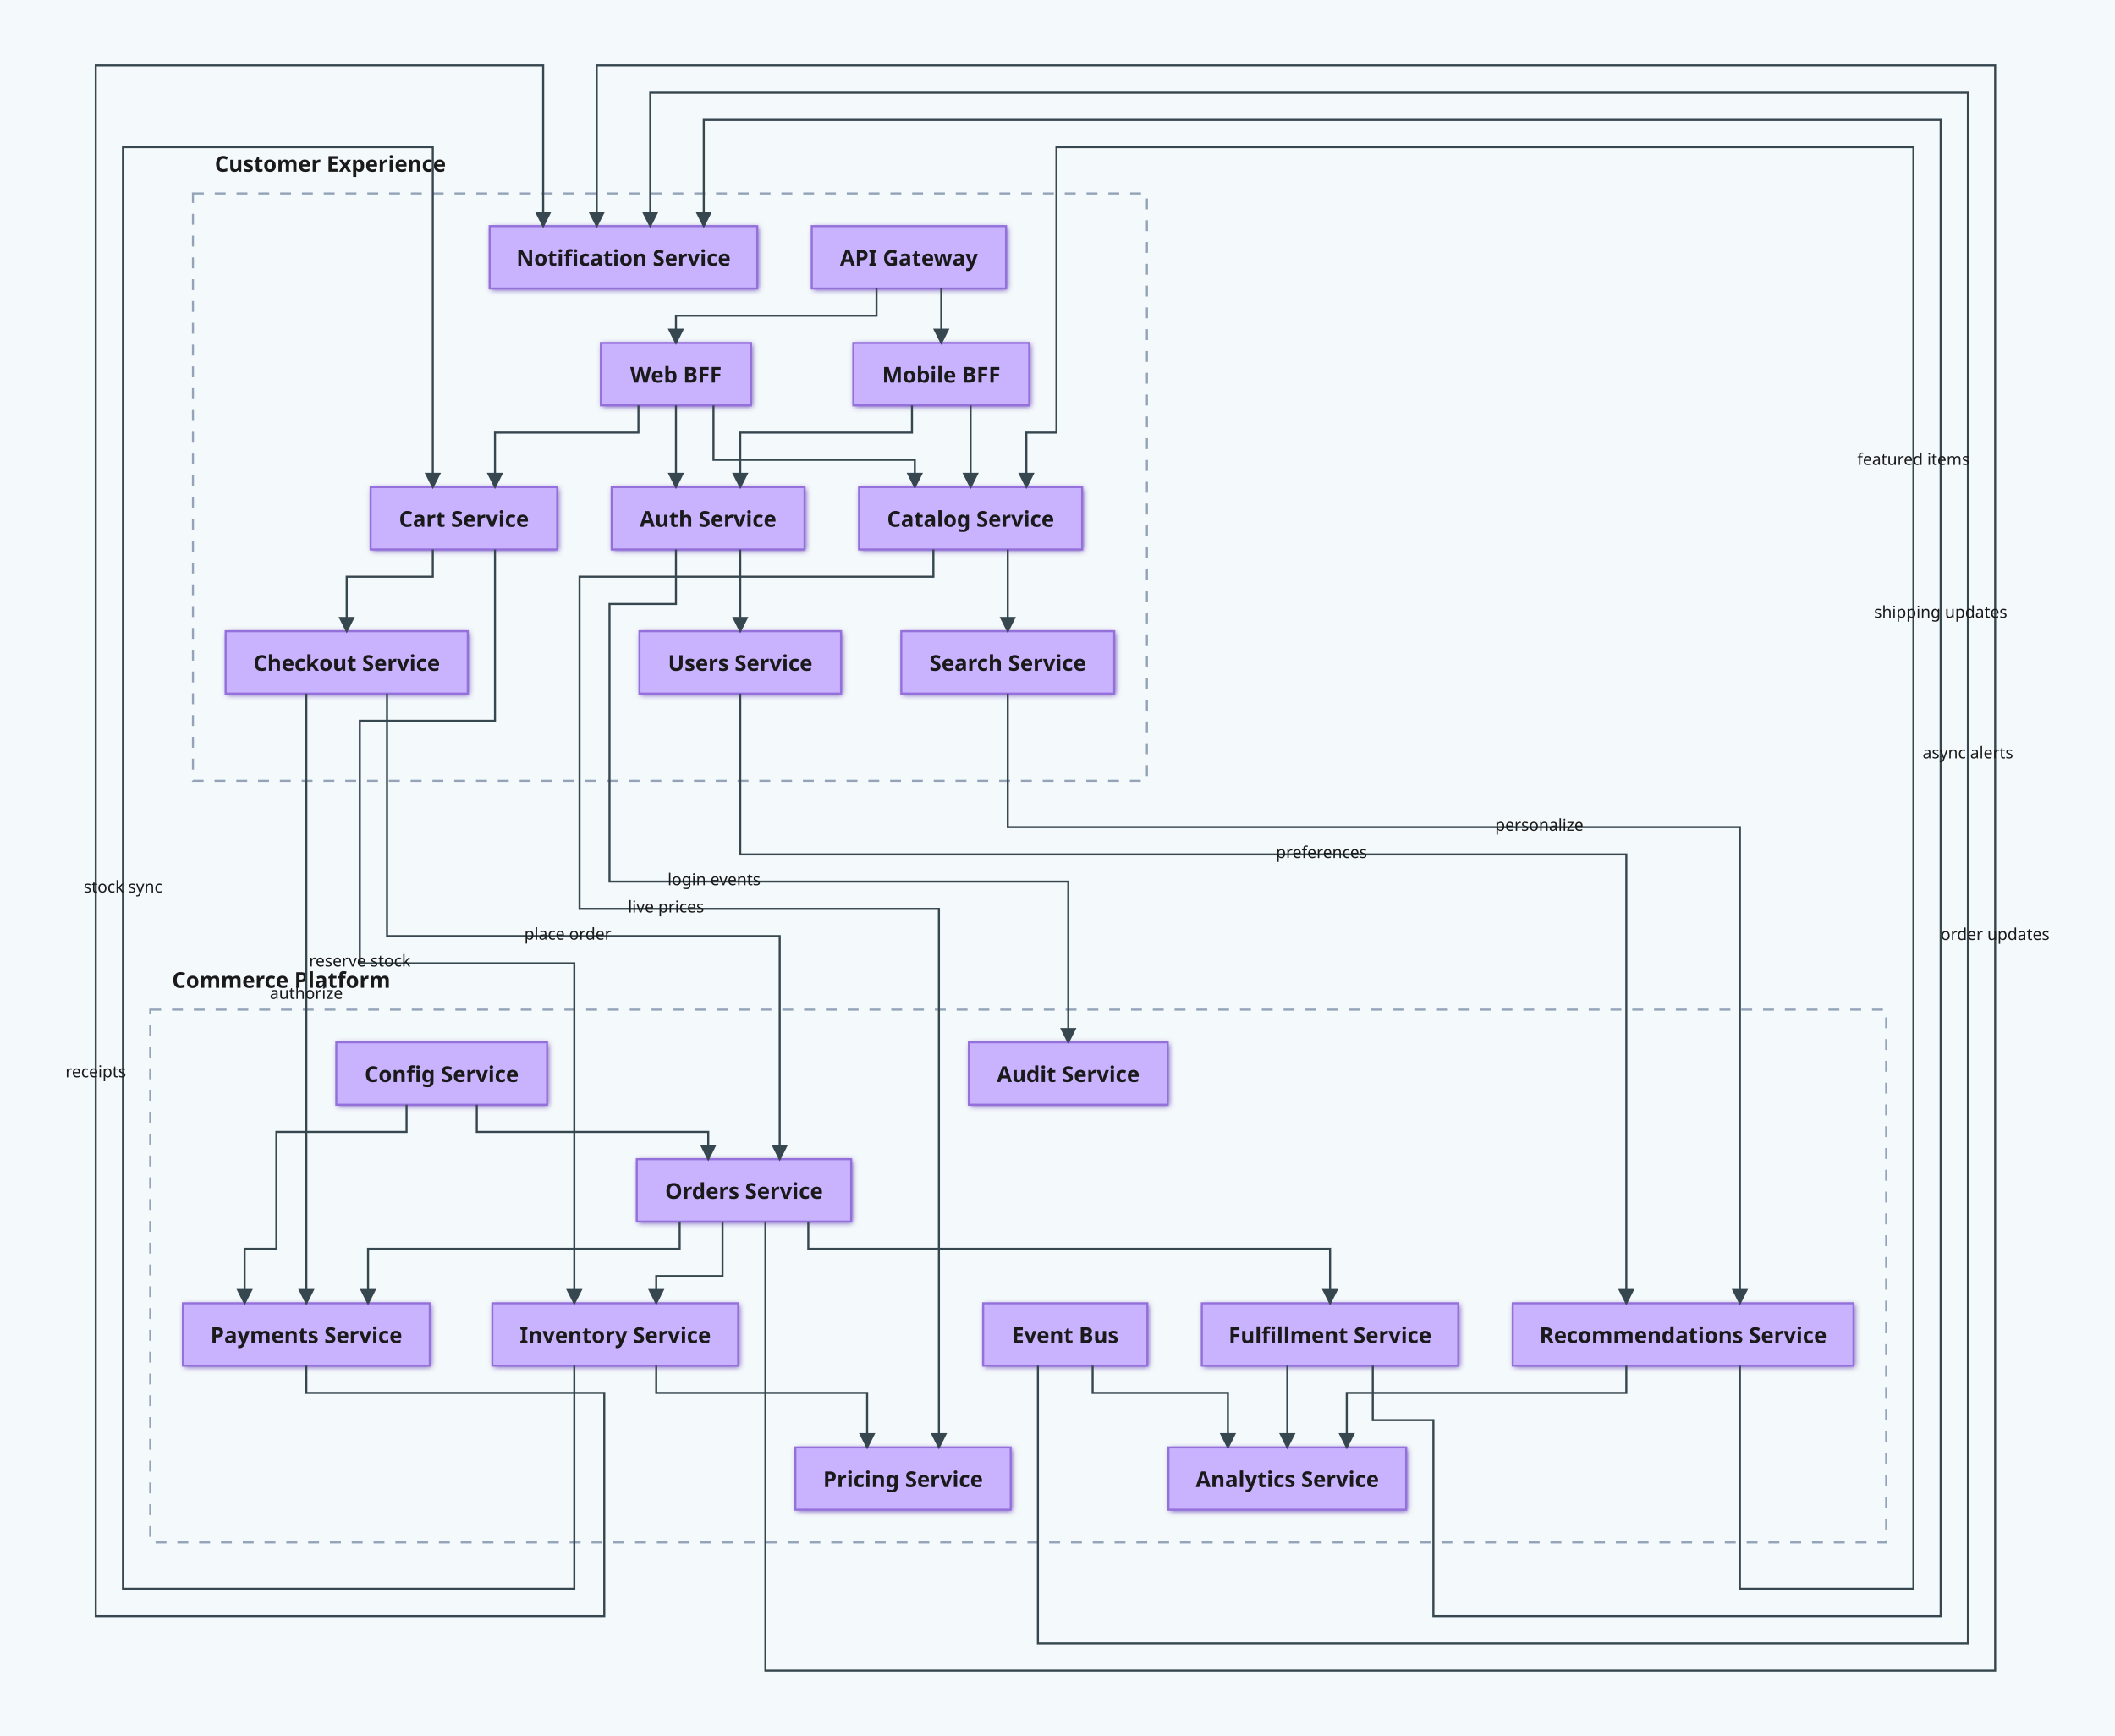
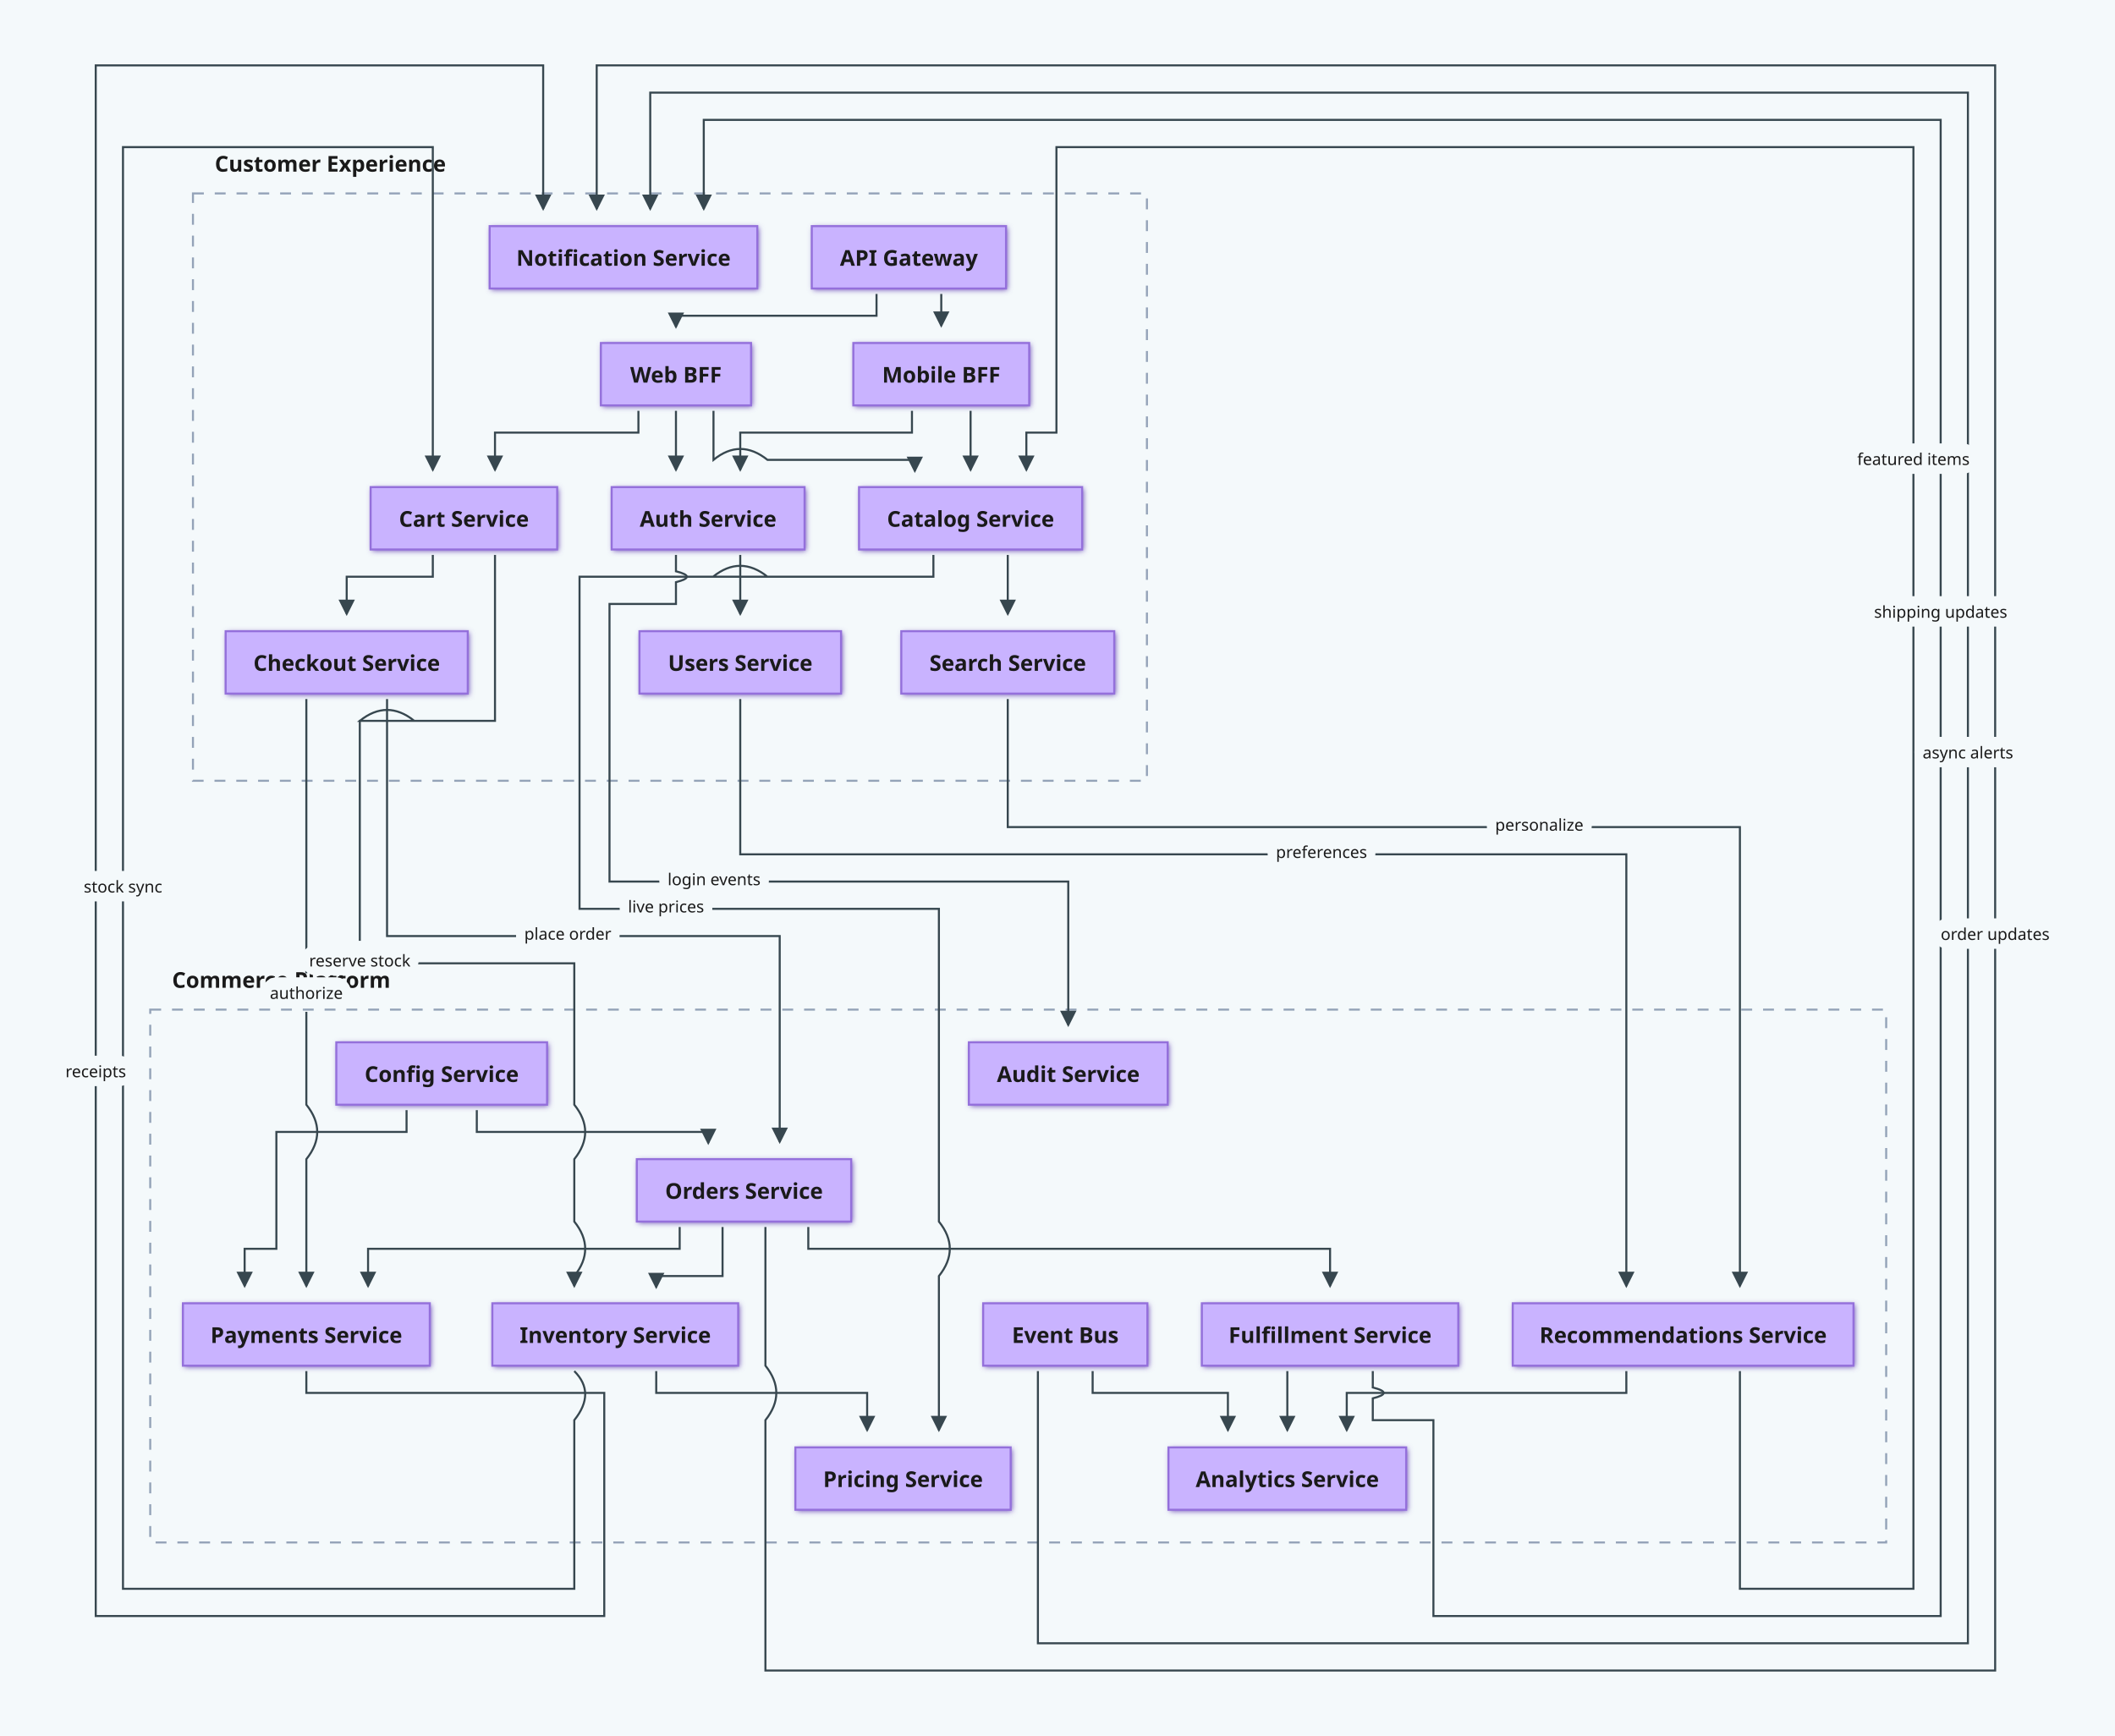
<svg xmlns="http://www.w3.org/2000/svg" viewBox="-31.142 -47 776.323 637.168">
  <defs>
    <filter id="cora-shadow-blur" x="-50%" y="-50%" width="200%" height="200%">
      <feGaussianBlur stdDeviation="1" />
    </filter>
    <marker id="cora-marker-arrow" markerWidth="8" markerHeight="8" refX="7" refY="4" orient="auto" markerUnits="strokeWidth">
      <path d="M 0 0 L 8 4 L 0 8 z" fill="#37474F" />
    </marker>
    <marker id="cora-marker-circle" markerWidth="8" markerHeight="8" refX="4" refY="4" orient="auto" markerUnits="strokeWidth">
      <circle cx="4" cy="4" r="3" fill="none" stroke="#37474F" stroke-width="1.5" />
    </marker>
    <marker id="cora-marker-filled-circle" markerWidth="8" markerHeight="8" refX="4" refY="4" orient="auto" markerUnits="strokeWidth">
      <circle cx="4" cy="4" r="3" fill="#37474F" />
    </marker>
  </defs>
  <rect x="-31.142" y="-47" width="776.323" height="637.168" fill="#F4F9FB" />
  <g id="groups">
    <g>
      <rect x="39.683" y="24" width="350.16" height="215.584" fill="none" stroke="#94A3B8" stroke-width="0.75" stroke-dasharray="4 4" />
      <text x="47.683" y="16" font-family="'Noto Sans', sans-serif" font-size="8" font-weight="600" fill="#1A1A1A">Customer Experience</text>
    </g>
    <g>
      <rect x="24" y="323.584" width="637.192" height="195.584" fill="none" stroke="#94A3B8" stroke-width="0.75" stroke-dasharray="4 4" />
      <text x="32" y="315.584" font-family="'Noto Sans', sans-serif" font-size="8" font-weight="600" fill="#1A1A1A">Commerce Platform</text>
    </g>
  </g>
  <g id="nodes">
    <g>
      <g filter="url(#cora-shadow-blur)">
        <rect x="267.327" y="36.5" width="71.296" height="22.896" fill="#7050B8" />
      </g>
      <rect x="266.827" y="36" width="71.296" height="22.896" fill="#C9B3FF" stroke="#9470DB" stroke-width="0.75" />
      <text x="302.475" y="50.552" text-anchor="middle" font-family="'Noto Sans', sans-serif" font-size="8" font-weight="600" fill="#1A1A1A">API Gateway</text>
    </g>
    <g>
      <g filter="url(#cora-shadow-blur)">
        <rect x="189.915" y="79.396" width="55.112" height="22.896" fill="#7050B8" />
      </g>
      <rect x="189.415" y="78.896" width="55.112" height="22.896" fill="#C9B3FF" stroke="#9470DB" stroke-width="0.75" />
      <text x="216.971" y="93.448" text-anchor="middle" font-family="'Noto Sans', sans-serif" font-size="8" font-weight="600" fill="#1A1A1A">Web BFF</text>
    </g>
    <g>
      <g filter="url(#cora-shadow-blur)">
        <rect x="282.585" y="79.396" width="64.544" height="22.896" fill="#7050B8" />
      </g>
      <rect x="282.085" y="78.896" width="64.544" height="22.896" fill="#C9B3FF" stroke="#9470DB" stroke-width="0.75" />
      <text x="314.357" y="93.448" text-anchor="middle" font-family="'Noto Sans', sans-serif" font-size="8" font-weight="600" fill="#1A1A1A">Mobile BFF</text>
    </g>
    <g>
      <g filter="url(#cora-shadow-blur)">
        <rect x="193.871" y="132.292" width="70.8" height="22.896" fill="#7050B8" />
      </g>
      <rect x="193.371" y="131.792" width="70.8" height="22.896" fill="#C9B3FF" stroke="#9470DB" stroke-width="0.75" />
      <text x="228.771" y="146.344" text-anchor="middle" font-family="'Noto Sans', sans-serif" font-size="8" font-weight="600" fill="#1A1A1A">Auth Service</text>
    </g>
    <g>
      <g filter="url(#cora-shadow-blur)">
        <rect x="204.079" y="185.188" width="73.984" height="22.896" fill="#7050B8" />
      </g>
      <rect x="203.579" y="184.688" width="73.984" height="22.896" fill="#C9B3FF" stroke="#9470DB" stroke-width="0.75" />
      <text x="240.571" y="199.24" text-anchor="middle" font-family="'Noto Sans', sans-serif" font-size="8" font-weight="600" fill="#1A1A1A">Users Service</text>
    </g>
    <g>
      <g filter="url(#cora-shadow-blur)">
        <rect x="284.671" y="132.292" width="81.888" height="22.896" fill="#7050B8" />
      </g>
      <rect x="284.171" y="131.792" width="81.888" height="22.896" fill="#C9B3FF" stroke="#9470DB" stroke-width="0.75" />
      <text x="325.115" y="146.344" text-anchor="middle" font-family="'Noto Sans', sans-serif" font-size="8" font-weight="600" fill="#1A1A1A">Catalog Service</text>
    </g>
    <g>
      <g filter="url(#cora-shadow-blur)">
        <rect x="300.183" y="185.188" width="78.16" height="22.896" fill="#7050B8" />
      </g>
      <rect x="299.683" y="184.688" width="78.16" height="22.896" fill="#C9B3FF" stroke="#9470DB" stroke-width="0.75" />
      <text x="338.763" y="199.24" text-anchor="middle" font-family="'Noto Sans', sans-serif" font-size="8" font-weight="600" fill="#1A1A1A">Search Service</text>
    </g>
    <g>
      <g filter="url(#cora-shadow-blur)">
        <rect x="105.399" y="132.292" width="68.472" height="22.896" fill="#7050B8" />
      </g>
      <rect x="104.899" y="131.792" width="68.472" height="22.896" fill="#C9B3FF" stroke="#9470DB" stroke-width="0.75" />
      <text x="139.135" y="146.344" text-anchor="middle" font-family="'Noto Sans', sans-serif" font-size="8" font-weight="600" fill="#1A1A1A">Cart Service</text>
    </g>
    <g>
      <g filter="url(#cora-shadow-blur)">
        <rect x="52.183" y="185.188" width="88.864" height="22.896" fill="#7050B8" />
      </g>
      <rect x="51.683" y="184.688" width="88.864" height="22.896" fill="#C9B3FF" stroke="#9470DB" stroke-width="0.75" />
      <text x="96.115" y="199.24" text-anchor="middle" font-family="'Noto Sans', sans-serif" font-size="8" font-weight="600" fill="#1A1A1A">Checkout Service</text>
    </g>
    <g>
      <g filter="url(#cora-shadow-blur)">
        <rect x="149.087" y="36.5" width="98.24" height="22.896" fill="#7050B8" />
      </g>
      <rect x="148.587" y="36" width="98.24" height="22.896" fill="#C9B3FF" stroke="#9470DB" stroke-width="0.75" />
      <text x="197.707" y="50.552" text-anchor="middle" font-family="'Noto Sans', sans-serif" font-size="8" font-weight="600" fill="#1A1A1A">Notification Service</text>
    </g>
    <g>
      <g filter="url(#cora-shadow-blur)">
        <rect x="203.103" y="378.98" width="78.68" height="22.896" fill="#7050B8" />
      </g>
      <rect x="202.603" y="378.48" width="78.68" height="22.896" fill="#C9B3FF" stroke="#9470DB" stroke-width="0.75" />
      <text x="241.943" y="393.032" text-anchor="middle" font-family="'Noto Sans', sans-serif" font-size="8" font-weight="600" fill="#1A1A1A">Orders Service</text>
    </g>
    <g>
      <g filter="url(#cora-shadow-blur)">
        <rect x="36.5" y="431.876" width="90.608" height="22.896" fill="#7050B8" />
      </g>
      <rect x="36" y="431.376" width="90.608" height="22.896" fill="#C9B3FF" stroke="#9470DB" stroke-width="0.75" />
      <text x="81.304" y="445.928" text-anchor="middle" font-family="'Noto Sans', sans-serif" font-size="8" font-weight="600" fill="#1A1A1A">Payments Service</text>
    </g>
    <g>
      <g filter="url(#cora-shadow-blur)">
        <rect x="150.079" y="431.876" width="90.232" height="22.896" fill="#7050B8" />
      </g>
      <rect x="149.579" y="431.376" width="90.232" height="22.896" fill="#C9B3FF" stroke="#9470DB" stroke-width="0.75" />
      <text x="194.695" y="445.928" text-anchor="middle" font-family="'Noto Sans', sans-serif" font-size="8" font-weight="600" fill="#1A1A1A">Inventory Service</text>
    </g>
    <g>
      <g filter="url(#cora-shadow-blur)">
        <rect x="261.311" y="484.772" width="79.016" height="22.896" fill="#7050B8" />
      </g>
      <rect x="260.811" y="484.272" width="79.016" height="22.896" fill="#C9B3FF" stroke="#9470DB" stroke-width="0.75" />
      <text x="300.319" y="498.824" text-anchor="middle" font-family="'Noto Sans', sans-serif" font-size="8" font-weight="600" fill="#1A1A1A">Pricing Service</text>
    </g>
    <g>
      <g filter="url(#cora-shadow-blur)">
        <rect x="410.508" y="431.876" width="94.112" height="22.896" fill="#7050B8" />
      </g>
      <rect x="410.008" y="431.376" width="94.112" height="22.896" fill="#C9B3FF" stroke="#9470DB" stroke-width="0.75" />
      <text x="457.064" y="445.928" text-anchor="middle" font-family="'Noto Sans', sans-serif" font-size="8" font-weight="600" fill="#1A1A1A">Fulfillment Service</text>
    </g>
    <g>
      <g filter="url(#cora-shadow-blur)">
        <rect x="398.255" y="484.772" width="87.248" height="22.896" fill="#7050B8" />
      </g>
      <rect x="397.755" y="484.272" width="87.248" height="22.896" fill="#C9B3FF" stroke="#9470DB" stroke-width="0.75" />
      <text x="441.379" y="498.824" text-anchor="middle" font-family="'Noto Sans', sans-serif" font-size="8" font-weight="600" fill="#1A1A1A">Analytics Service</text>
    </g>
    <g>
      <g filter="url(#cora-shadow-blur)">
        <rect x="524.62" y="431.876" width="125.072" height="22.896" fill="#7050B8" />
      </g>
      <rect x="524.12" y="431.376" width="125.072" height="22.896" fill="#C9B3FF" stroke="#9470DB" stroke-width="0.75" />
      <text x="586.656" y="445.928" text-anchor="middle" font-family="'Noto Sans', sans-serif" font-size="8" font-weight="600" fill="#1A1A1A">Recommendations Service</text>
    </g>
    <g>
      <g filter="url(#cora-shadow-blur)">
        <rect x="330.236" y="431.876" width="60.272" height="22.896" fill="#7050B8" />
      </g>
      <rect x="329.736" y="431.376" width="60.272" height="22.896" fill="#C9B3FF" stroke="#9470DB" stroke-width="0.75" />
      <text x="359.872" y="445.928" text-anchor="middle" font-family="'Noto Sans', sans-serif" font-size="8" font-weight="600" fill="#1A1A1A">Event Bus</text>
    </g>
    <g>
      <g filter="url(#cora-shadow-blur)">
        <rect x="92.804" y="336.084" width="77.352" height="22.896" fill="#7050B8" />
      </g>
      <rect x="92.304" y="335.584" width="77.352" height="22.896" fill="#C9B3FF" stroke="#9470DB" stroke-width="0.75" />
      <text x="130.98" y="350.136" text-anchor="middle" font-family="'Noto Sans', sans-serif" font-size="8" font-weight="600" fill="#1A1A1A">Config Service</text>
    </g>
    <g>
      <g filter="url(#cora-shadow-blur)">
        <rect x="324.988" y="336.084" width="72.968" height="22.896" fill="#7050B8" />
      </g>
      <rect x="324.488" y="335.584" width="72.968" height="22.896" fill="#C9B3FF" stroke="#9470DB" stroke-width="0.75" />
      <text x="360.972" y="350.136" text-anchor="middle" font-family="'Noto Sans', sans-serif" font-size="8" font-weight="600" fill="#1A1A1A">Audit Service</text>
    </g>
  </g>
  <g id="edges">
-     <path d="M 290.592 58.896 L 290.592 68.896 L 216.971 68.896 L 216.971 78.896" fill="none" stroke="#37474F" stroke-width="0.75" marker-end="url(#cora-marker-arrow)" />
-     <path d="M 314.357 58.896 L 314.357 78.896" fill="none" stroke="#37474F" stroke-width="0.75" marker-end="url(#cora-marker-arrow)" />
-     <path d="M 216.971 101.792 L 216.971 131.792" fill="none" stroke="#37474F" stroke-width="0.75" marker-end="url(#cora-marker-arrow)" />
-     <path d="M 303.6 101.792 L 303.6 111.792 L 240.571 111.792 L 240.571 131.792" fill="none" stroke="#37474F" stroke-width="0.75" marker-end="url(#cora-marker-arrow)" />
-     <path d="M 230.749 101.792 L 230.749 121.792 L 304.643 121.792 L 304.643 131.792" fill="none" stroke="#37474F" stroke-width="0.75" marker-end="url(#cora-marker-arrow)" />
-     <path d="M 325.115 101.792 L 325.115 131.792" fill="none" stroke="#37474F" stroke-width="0.75" marker-end="url(#cora-marker-arrow)" />
-     <path d="M 240.571 154.688 L 240.571 184.688" fill="none" stroke="#37474F" stroke-width="0.75" marker-end="url(#cora-marker-arrow)" />
-     <path d="M 338.763 154.688 L 338.763 184.688" fill="none" stroke="#37474F" stroke-width="0.75" marker-end="url(#cora-marker-arrow)" />
-     <path d="M 203.193 101.792 L 203.193 111.792 L 150.547 111.792 L 150.547 131.792" fill="none" stroke="#37474F" stroke-width="0.75" marker-end="url(#cora-marker-arrow)" />
-     <path d="M 127.723 154.688 L 127.723 164.688 L 96.115 164.688 L 96.115 184.688" fill="none" stroke="#37474F" stroke-width="0.75" marker-end="url(#cora-marker-arrow)" />
-     <path d="M 218.339 401.376 L 218.339 411.376 L 103.956 411.376 L 103.956 431.376" fill="none" stroke="#37474F" stroke-width="0.75" marker-end="url(#cora-marker-arrow)" />
-     <path d="M 234.075 401.376 L 234.075 421.376 L 209.733 421.376 L 209.733 431.376" fill="none" stroke="#37474F" stroke-width="0.75" marker-end="url(#cora-marker-arrow)" />
-     <path d="M 265.547 401.376 L 265.547 411.376 L 457.064 411.376 L 457.064 431.376" fill="none" stroke="#37474F" stroke-width="0.75" marker-end="url(#cora-marker-arrow)" />
-     <path d="M 209.733 454.272 L 209.733 464.272 L 287.149 464.272 L 287.149 484.272" fill="none" stroke="#37474F" stroke-width="0.75" marker-end="url(#cora-marker-arrow)" />
-     <path d="M 441.379 454.272 L 441.379 484.272" fill="none" stroke="#37474F" stroke-width="0.75" marker-end="url(#cora-marker-arrow)" />
-     <path d="M 565.811 454.272 L 565.811 464.272 L 463.191 464.272 L 463.191 484.272" fill="none" stroke="#37474F" stroke-width="0.75" marker-end="url(#cora-marker-arrow)" />
-     <path d="M 369.917 454.272 L 369.917 464.272 L 419.567 464.272 L 419.567 484.272" fill="none" stroke="#37474F" stroke-width="0.75" marker-end="url(#cora-marker-arrow)" />
-     <path d="M 143.872 358.48 L 143.872 368.48 L 228.829 368.48 L 228.829 378.48" fill="none" stroke="#37474F" stroke-width="0.75" marker-end="url(#cora-marker-arrow)" />
-     <path d="M 118.088 358.48 L 118.088 368.48 L 70.304 368.48 L 70.304 411.376 L 58.652 411.376 L 58.652 431.376" fill="none" stroke="#37474F" stroke-width="0.75" marker-end="url(#cora-marker-arrow)" />
-     <path d="M 110.925 207.584 L 110.925 296.584 L 255.056 296.584 L 255.056 378.48" fill="none" stroke="#37474F" stroke-width="0.75" marker-end="url(#cora-marker-arrow)" />
-     <path d="M 81.304 207.584 L 81.304 431.376" fill="none" stroke="#37474F" stroke-width="0.75" marker-end="url(#cora-marker-arrow)" />
-     <path d="M 150.547 154.688 L 150.547 217.584 L 100.925 217.584 L 100.925 306.584 L 179.656 306.584 L 179.656 431.376" fill="none" stroke="#37474F" stroke-width="0.75" marker-end="url(#cora-marker-arrow)" />
-     <path d="M 311.467 154.688 L 311.467 164.688 L 181.579 164.688 L 181.579 286.584 L 313.488 286.584 L 313.488 484.272" fill="none" stroke="#37474F" stroke-width="0.75" marker-end="url(#cora-marker-arrow)" />
-     <path d="M 338.763 207.584 L 338.763 256.584 L 607.501 256.584 L 607.501 431.376" fill="none" stroke="#37474F" stroke-width="0.75" marker-end="url(#cora-marker-arrow)" />
-     <path d="M 216.971 154.688 L 216.971 174.688 L 192.579 174.688 L 192.579 276.584 L 360.972 276.584 L 360.972 335.584" fill="none" stroke="#37474F" stroke-width="0.75" marker-end="url(#cora-marker-arrow)" />
-     <path d="M 240.571 207.584 L 240.571 266.584 L 565.811 266.584 L 565.811 431.376" fill="none" stroke="#37474F" stroke-width="0.75" marker-end="url(#cora-marker-arrow)" />
-     <path d="M 249.811 401.376 L 249.811 566.168 L 701.192 566.168 L 701.192 -23 L 187.883 -23 L 187.883 36" fill="none" stroke="#37474F" stroke-width="0.75" marker-end="url(#cora-marker-arrow)" />
-     <path d="M 81.304 454.272 L 81.304 464.272 L 190.656 464.272 L 190.656 546.168 L 4 546.168 L 4 -23 L 168.235 -23 L 168.235 36" fill="none" stroke="#37474F" stroke-width="0.75" marker-end="url(#cora-marker-arrow)" />
-     <path d="M 179.656 454.272 L 179.656 536.168 L 14 536.168 L 14 7 L 127.723 7 L 127.723 131.792" fill="none" stroke="#37474F" stroke-width="0.75" marker-end="url(#cora-marker-arrow)" />
-     <path d="M 607.501 454.272 L 607.501 536.168 L 671.192 536.168 L 671.192 7 L 356.629 7 L 356.629 111.792 L 345.587 111.792 L 345.587 131.792" fill="none" stroke="#37474F" stroke-width="0.75" marker-end="url(#cora-marker-arrow)" />
-     <path d="M 349.827 454.272 L 349.827 556.168 L 691.192 556.168 L 691.192 -13 L 207.531 -13 L 207.531 36" fill="none" stroke="#37474F" stroke-width="0.75" marker-end="url(#cora-marker-arrow)" />
-     <path d="M 472.749 454.272 L 472.749 474.272 L 495.003 474.272 L 495.003 546.168 L 681.192 546.168 L 681.192 -3 L 227.179 -3 L 227.179 36" fill="none" stroke="#37474F" stroke-width="0.75" marker-end="url(#cora-marker-arrow)" />
+     <path d="M 290.592 60.896 L 290.592 68.896 L 216.971 68.896 L 216.971 72.976" fill="none" stroke="#37474F" stroke-width="0.75" marker-end="url(#cora-marker-arrow)" />
+     <path d="M 314.357 60.896 L 314.357 72.566" fill="none" stroke="#37474F" stroke-width="0.75" marker-end="url(#cora-marker-arrow)" />
+     <path d="M 216.971 103.792 L 216.971 125.462" fill="none" stroke="#37474F" stroke-width="0.75" marker-end="url(#cora-marker-arrow)" />
+     <path d="M 303.6 103.792 L 303.6 111.792 L 240.571 111.792 L 240.571 125.462" fill="none" stroke="#37474F" stroke-width="0.75" marker-end="url(#cora-marker-arrow)" />
+     <path d="M 230.749 103.792 L 230.749 121.792 Q 240.571 113.792 250.571 121.792 L 304.643 121.792 L 304.643 125.872" fill="none" stroke="#37474F" stroke-width="0.75" marker-end="url(#cora-marker-arrow)" />
+     <path d="M 325.115 103.792 L 325.115 125.462" fill="none" stroke="#37474F" stroke-width="0.75" marker-end="url(#cora-marker-arrow)" />
+     <path d="M 240.571 156.688 L 240.571 178.358" fill="none" stroke="#37474F" stroke-width="0.75" marker-end="url(#cora-marker-arrow)" />
+     <path d="M 338.763 156.688 L 338.763 178.358" fill="none" stroke="#37474F" stroke-width="0.75" marker-end="url(#cora-marker-arrow)" />
+     <path d="M 203.193 103.792 L 203.193 111.792 L 150.547 111.792 L 150.547 125.462" fill="none" stroke="#37474F" stroke-width="0.75" marker-end="url(#cora-marker-arrow)" />
+     <path d="M 127.723 156.688 L 127.723 164.688 L 96.115 164.688 L 96.115 178.358" fill="none" stroke="#37474F" stroke-width="0.75" marker-end="url(#cora-marker-arrow)" />
+     <path d="M 218.339 403.376 L 218.339 411.376 L 103.956 411.376 L 103.956 425.046" fill="none" stroke="#37474F" stroke-width="0.75" marker-end="url(#cora-marker-arrow)" />
+     <path d="M 234.075 403.376 L 234.075 421.376 L 209.733 421.376 L 209.733 425.456" fill="none" stroke="#37474F" stroke-width="0.75" marker-end="url(#cora-marker-arrow)" />
+     <path d="M 265.547 403.376 L 265.547 411.376 L 457.064 411.376 L 457.064 425.046" fill="none" stroke="#37474F" stroke-width="0.75" marker-end="url(#cora-marker-arrow)" />
+     <path d="M 209.733 456.272 L 209.733 464.272 L 287.149 464.272 L 287.149 477.942" fill="none" stroke="#37474F" stroke-width="0.75" marker-end="url(#cora-marker-arrow)" />
+     <path d="M 441.379 456.272 L 441.379 477.942" fill="none" stroke="#37474F" stroke-width="0.75" marker-end="url(#cora-marker-arrow)" />
+     <path d="M 565.811 456.272 L 565.811 464.272 L 463.191 464.272 L 463.191 477.942" fill="none" stroke="#37474F" stroke-width="0.75" marker-end="url(#cora-marker-arrow)" />
+     <path d="M 369.917 456.272 L 369.917 464.272 L 419.567 464.272 L 419.567 477.942" fill="none" stroke="#37474F" stroke-width="0.75" marker-end="url(#cora-marker-arrow)" />
+     <path d="M 143.872 360.48 L 143.872 368.48 L 228.829 368.48 L 228.829 372.56" fill="none" stroke="#37474F" stroke-width="0.75" marker-end="url(#cora-marker-arrow)" />
+     <path d="M 118.088 360.48 L 118.088 368.48 L 70.304 368.48 L 70.304 411.376 L 58.652 411.376 L 58.652 425.046" fill="none" stroke="#37474F" stroke-width="0.75" marker-end="url(#cora-marker-arrow)" />
+     <path d="M 110.925 209.584 L 110.925 296.584 L 158.29 296.584 M 196.258 296.584 L 255.056 296.584 L 255.056 372.15" fill="none" stroke="#37474F" stroke-width="0.75" marker-end="url(#cora-marker-arrow)" />
+     <path d="M 81.304 209.584 L 81.304 310.229 M 81.304 324.401 L 81.304 358.48 Q 89.304 368.48 81.304 378.48 L 81.304 425.046" fill="none" stroke="#37474F" stroke-width="0.75" marker-end="url(#cora-marker-arrow)" />
+     <path d="M 150.547 156.688 L 150.547 217.584 L 100.925 217.584 Q 110.925 209.584 120.925 217.584 L 100.925 217.584 L 100.925 298.336 M 100.925 306.584 L 179.656 306.584 L 179.656 358.48 Q 187.656 368.48 179.656 378.48 L 179.656 401.376 Q 187.656 411.376 179.656 421.376 L 179.656 425.046" fill="none" stroke="#37474F" stroke-width="0.75" marker-end="url(#cora-marker-arrow)" />
+     <path d="M 311.467 156.688 L 311.467 164.688 L 230.571 164.688 Q 240.571 156.688 250.571 164.688 L 181.579 164.688 L 181.579 286.584 L 196.349 286.584 M 230.291 286.584 L 313.488 286.584 L 313.488 401.376 Q 321.488 411.376 313.488 421.376 L 313.488 477.942" fill="none" stroke="#37474F" stroke-width="0.75" marker-end="url(#cora-marker-arrow)" />
+     <path d="M 338.763 209.584 L 338.763 256.584 L 514.648 256.584 M 553.078 256.584 L 607.501 256.584 L 607.501 425.046" fill="none" stroke="#37474F" stroke-width="0.75" marker-end="url(#cora-marker-arrow)" />
+     <path d="M 216.971 156.688 L 216.971 162.688 Q 224.971 164.688 216.971 166.688 L 216.971 174.688 L 192.579 174.688 L 192.579 276.584 L 210.902 276.584 M 251.03 276.584 L 360.972 276.584 L 360.972 329.254" fill="none" stroke="#37474F" stroke-width="0.75" marker-end="url(#cora-marker-arrow)" />
+     <path d="M 240.571 209.584 L 240.571 266.584 L 434.188 266.584 M 473.656 266.584 L 565.811 266.584 L 565.811 425.046" fill="none" stroke="#37474F" stroke-width="0.75" marker-end="url(#cora-marker-arrow)" />
+     <path d="M 249.811 403.376 L 249.811 454.272 Q 257.811 464.272 249.811 474.272 L 249.811 566.168 L 701.192 566.168 L 701.192 288.595 M 701.192 302.767 L 701.192 -23 L 187.883 -23 L 187.883 29.67" fill="none" stroke="#37474F" stroke-width="0.75" marker-end="url(#cora-marker-arrow)" />
+     <path d="M 81.304 456.272 L 81.304 464.272 L 190.656 464.272 L 190.656 546.168 L 4 546.168 L 4 338.998 M 4 353.17 L 4 -23 L 168.235 -23 L 168.235 29.67" fill="none" stroke="#37474F" stroke-width="0.75" marker-end="url(#cora-marker-arrow)" />
+     <path d="M 179.656 456.272 Q 187.656 464.272 179.656 474.272 L 179.656 536.168 L 14 536.168 L 14 271.182 M 14 285.354 L 14 7 L 127.723 7 L 127.723 125.462" fill="none" stroke="#37474F" stroke-width="0.75" marker-end="url(#cora-marker-arrow)" />
+     <path d="M 607.501 456.272 L 607.501 536.168 L 671.192 536.168 L 671.192 114.258 M 671.192 128.43 L 671.192 7 L 356.629 7 L 356.629 111.792 L 345.587 111.792 L 345.587 125.462" fill="none" stroke="#37474F" stroke-width="0.75" marker-end="url(#cora-marker-arrow)" />
+     <path d="M 349.827 456.272 L 349.827 556.168 L 691.192 556.168 L 691.192 221.963 M 691.192 236.135 L 691.192 -13 L 207.531 -13 L 207.531 29.67" fill="none" stroke="#37474F" stroke-width="0.75" marker-end="url(#cora-marker-arrow)" />
+     <path d="M 472.749 456.272 L 472.749 462.272 Q 480.749 464.272 472.749 466.272 L 472.749 474.272 L 495.003 474.272 L 495.003 546.168 L 681.192 546.168 L 681.192 170.326 M 681.192 184.498 L 681.192 -3 L 227.179 -3 L 227.179 29.67" fill="none" stroke="#37474F" stroke-width="0.75" marker-end="url(#cora-marker-arrow)" />
  </g>
  <g id="edge-labels">
-     <text x="177.274" y="297.912" text-anchor="middle" font-family="'Noto Sans', sans-serif" font-size="6" font-weight="400" fill="#1A1A1A">place order</text>
-     <text x="81.304" y="319.643" text-anchor="middle" font-family="'Noto Sans', sans-serif" font-size="6" font-weight="400" fill="#1A1A1A">authorize</text>
-     <text x="100.925" y="307.75" text-anchor="middle" font-family="'Noto Sans', sans-serif" font-size="6" font-weight="400" fill="#1A1A1A">reserve stock</text>
-     <text x="213.32" y="287.912" text-anchor="middle" font-family="'Noto Sans', sans-serif" font-size="6" font-weight="400" fill="#1A1A1A">live prices</text>
-     <text x="533.863" y="257.912" text-anchor="middle" font-family="'Noto Sans', sans-serif" font-size="6" font-weight="400" fill="#1A1A1A">personalize</text>
-     <text x="230.966" y="277.912" text-anchor="middle" font-family="'Noto Sans', sans-serif" font-size="6" font-weight="400" fill="#1A1A1A">login events</text>
-     <text x="453.922" y="267.912" text-anchor="middle" font-family="'Noto Sans', sans-serif" font-size="6" font-weight="400" fill="#1A1A1A">preferences</text>
-     <text x="701.192" y="298.009" text-anchor="middle" font-family="'Noto Sans', sans-serif" font-size="6" font-weight="400" fill="#1A1A1A">order updates</text>
-     <text x="4" y="348.412" text-anchor="middle" font-family="'Noto Sans', sans-serif" font-size="6" font-weight="400" fill="#1A1A1A">receipts</text>
-     <text x="14" y="280.596" text-anchor="middle" font-family="'Noto Sans', sans-serif" font-size="6" font-weight="400" fill="#1A1A1A">stock sync</text>
-     <text x="671.192" y="123.672" text-anchor="middle" font-family="'Noto Sans', sans-serif" font-size="6" font-weight="400" fill="#1A1A1A">featured items</text>
-     <text x="691.192" y="231.377" text-anchor="middle" font-family="'Noto Sans', sans-serif" font-size="6" font-weight="400" fill="#1A1A1A">async alerts</text>
-     <text x="681.192" y="179.74" text-anchor="middle" font-family="'Noto Sans', sans-serif" font-size="6" font-weight="400" fill="#1A1A1A">shipping updates</text>
+     <g>
+       <rect x="158.29" y="289.998" width="37.968" height="11.172" rx="5.586" ry="5.586" fill="#F4F9FB" />
+       <text x="177.274" y="297.912" text-anchor="middle" font-family="'Noto Sans', sans-serif" font-size="6" font-weight="400" fill="#1A1A1A">place order</text>
+     </g>
+     <g>
+       <rect x="64.9" y="311.729" width="32.808" height="11.172" rx="5.586" ry="5.586" fill="#F4F9FB" />
+       <text x="81.304" y="319.643" text-anchor="middle" font-family="'Noto Sans', sans-serif" font-size="6" font-weight="400" fill="#1A1A1A">authorize</text>
+     </g>
+     <g>
+       <rect x="79.313" y="299.836" width="43.224" height="11.172" rx="5.586" ry="5.586" fill="#F4F9FB" />
+       <text x="100.925" y="307.75" text-anchor="middle" font-family="'Noto Sans', sans-serif" font-size="6" font-weight="400" fill="#1A1A1A">reserve stock</text>
+     </g>
+     <g>
+       <rect x="196.349" y="279.998" width="33.942" height="11.172" rx="5.586" ry="5.586" fill="#F4F9FB" />
+       <text x="213.32" y="287.912" text-anchor="middle" font-family="'Noto Sans', sans-serif" font-size="6" font-weight="400" fill="#1A1A1A">live prices</text>
+     </g>
+     <g>
+       <rect x="514.648" y="249.998" width="38.43" height="11.172" rx="5.586" ry="5.586" fill="#F4F9FB" />
+       <text x="533.863" y="257.912" text-anchor="middle" font-family="'Noto Sans', sans-serif" font-size="6" font-weight="400" fill="#1A1A1A">personalize</text>
+     </g>
+     <g>
+       <rect x="210.902" y="269.998" width="40.128" height="11.172" rx="5.586" ry="5.586" fill="#F4F9FB" />
+       <text x="230.966" y="277.912" text-anchor="middle" font-family="'Noto Sans', sans-serif" font-size="6" font-weight="400" fill="#1A1A1A">login events</text>
+     </g>
+     <g>
+       <rect x="434.188" y="259.998" width="39.468" height="11.172" rx="5.586" ry="5.586" fill="#F4F9FB" />
+       <text x="453.922" y="267.912" text-anchor="middle" font-family="'Noto Sans', sans-serif" font-size="6" font-weight="400" fill="#1A1A1A">preferences</text>
+     </g>
+     <g>
+       <rect x="678.203" y="290.095" width="45.978" height="11.172" rx="5.586" ry="5.586" fill="#F4F9FB" />
+       <text x="701.192" y="298.009" text-anchor="middle" font-family="'Noto Sans', sans-serif" font-size="6" font-weight="400" fill="#1A1A1A">order updates</text>
+     </g>
+     <g>
+       <rect x="-10.142" y="340.498" width="28.284" height="11.172" rx="5.586" ry="5.586" fill="#F4F9FB" />
+       <text x="4" y="348.412" text-anchor="middle" font-family="'Noto Sans', sans-serif" font-size="6" font-weight="400" fill="#1A1A1A">receipts</text>
+     </g>
+     <g>
+       <rect x="-3.418" y="272.682" width="34.836" height="11.172" rx="5.586" ry="5.586" fill="#F4F9FB" />
+       <text x="14" y="280.596" text-anchor="middle" font-family="'Noto Sans', sans-serif" font-size="6" font-weight="400" fill="#1A1A1A">stock sync</text>
+     </g>
+     <g>
+       <rect x="647.561" y="115.758" width="47.262" height="11.172" rx="5.586" ry="5.586" fill="#F4F9FB" />
+       <text x="671.192" y="123.672" text-anchor="middle" font-family="'Noto Sans', sans-serif" font-size="6" font-weight="400" fill="#1A1A1A">featured items</text>
+     </g>
+     <g>
+       <rect x="671.56" y="223.463" width="39.264" height="11.172" rx="5.586" ry="5.586" fill="#F4F9FB" />
+       <text x="691.192" y="231.377" text-anchor="middle" font-family="'Noto Sans', sans-serif" font-size="6" font-weight="400" fill="#1A1A1A">async alerts</text>
+     </g>
+     <g>
+       <rect x="653.745" y="171.826" width="54.894" height="11.172" rx="5.586" ry="5.586" fill="#F4F9FB" />
+       <text x="681.192" y="179.74" text-anchor="middle" font-family="'Noto Sans', sans-serif" font-size="6" font-weight="400" fill="#1A1A1A">shipping updates</text>
+     </g>
  </g>
</svg>
